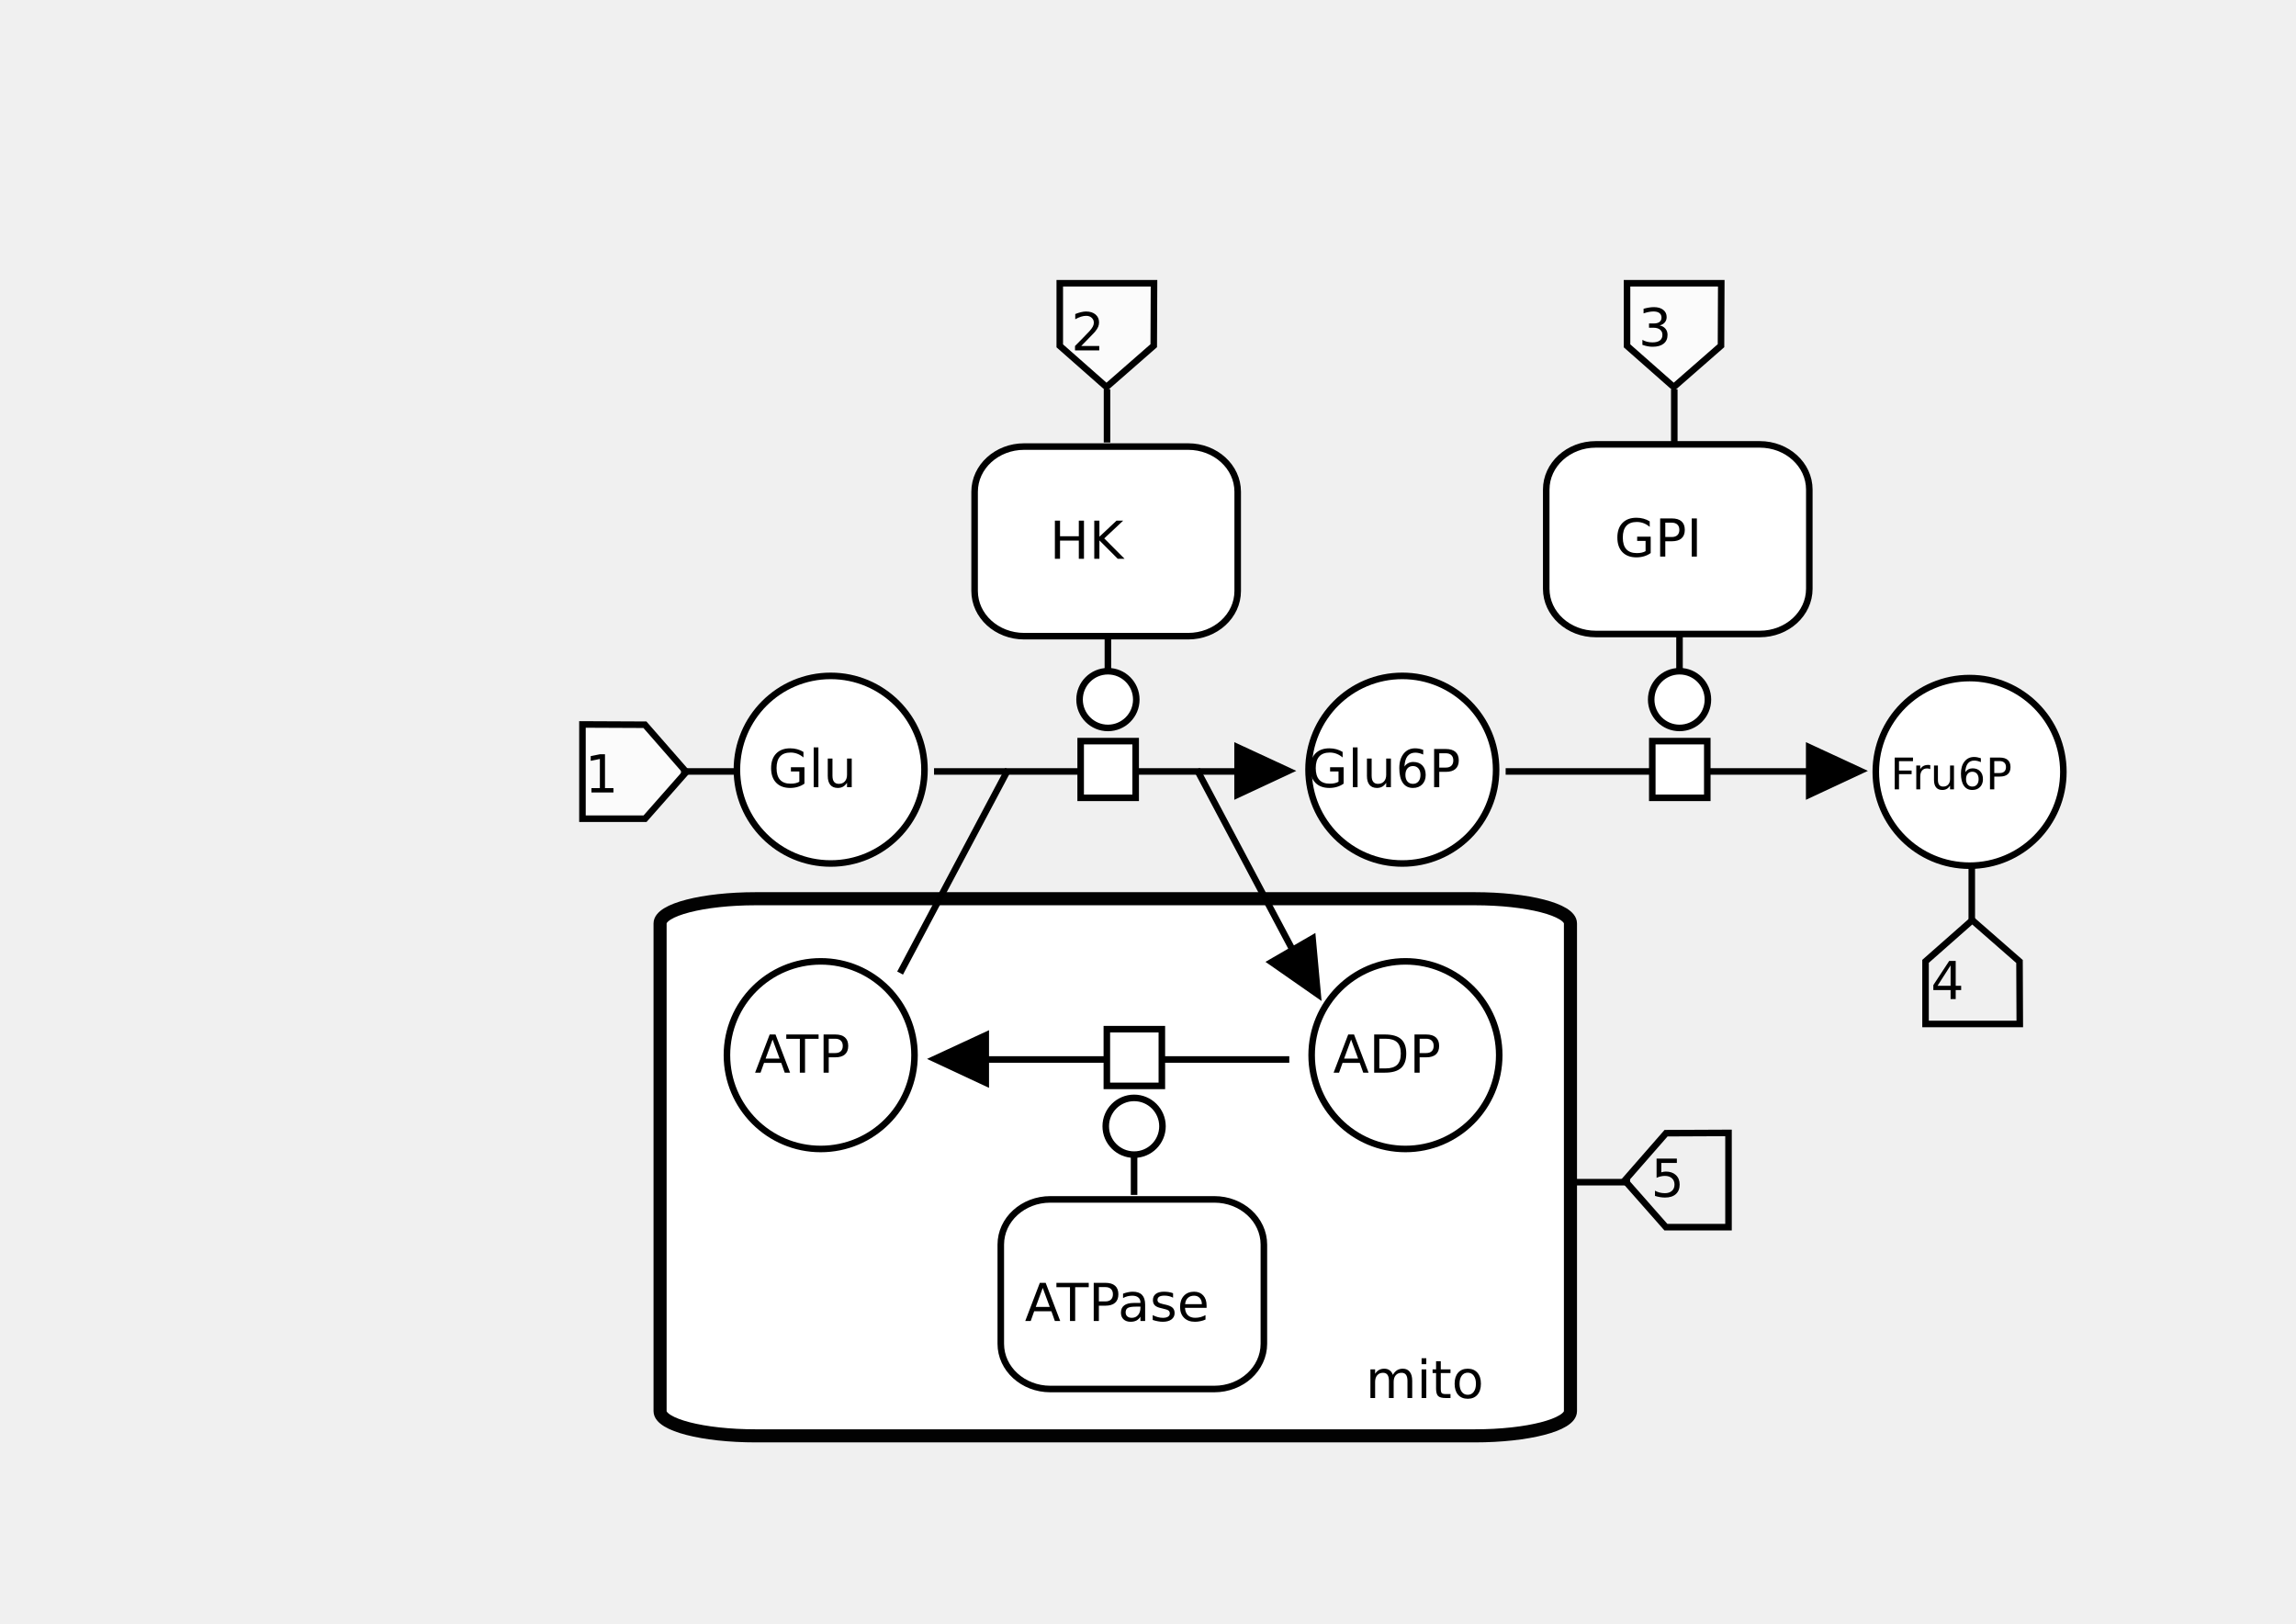
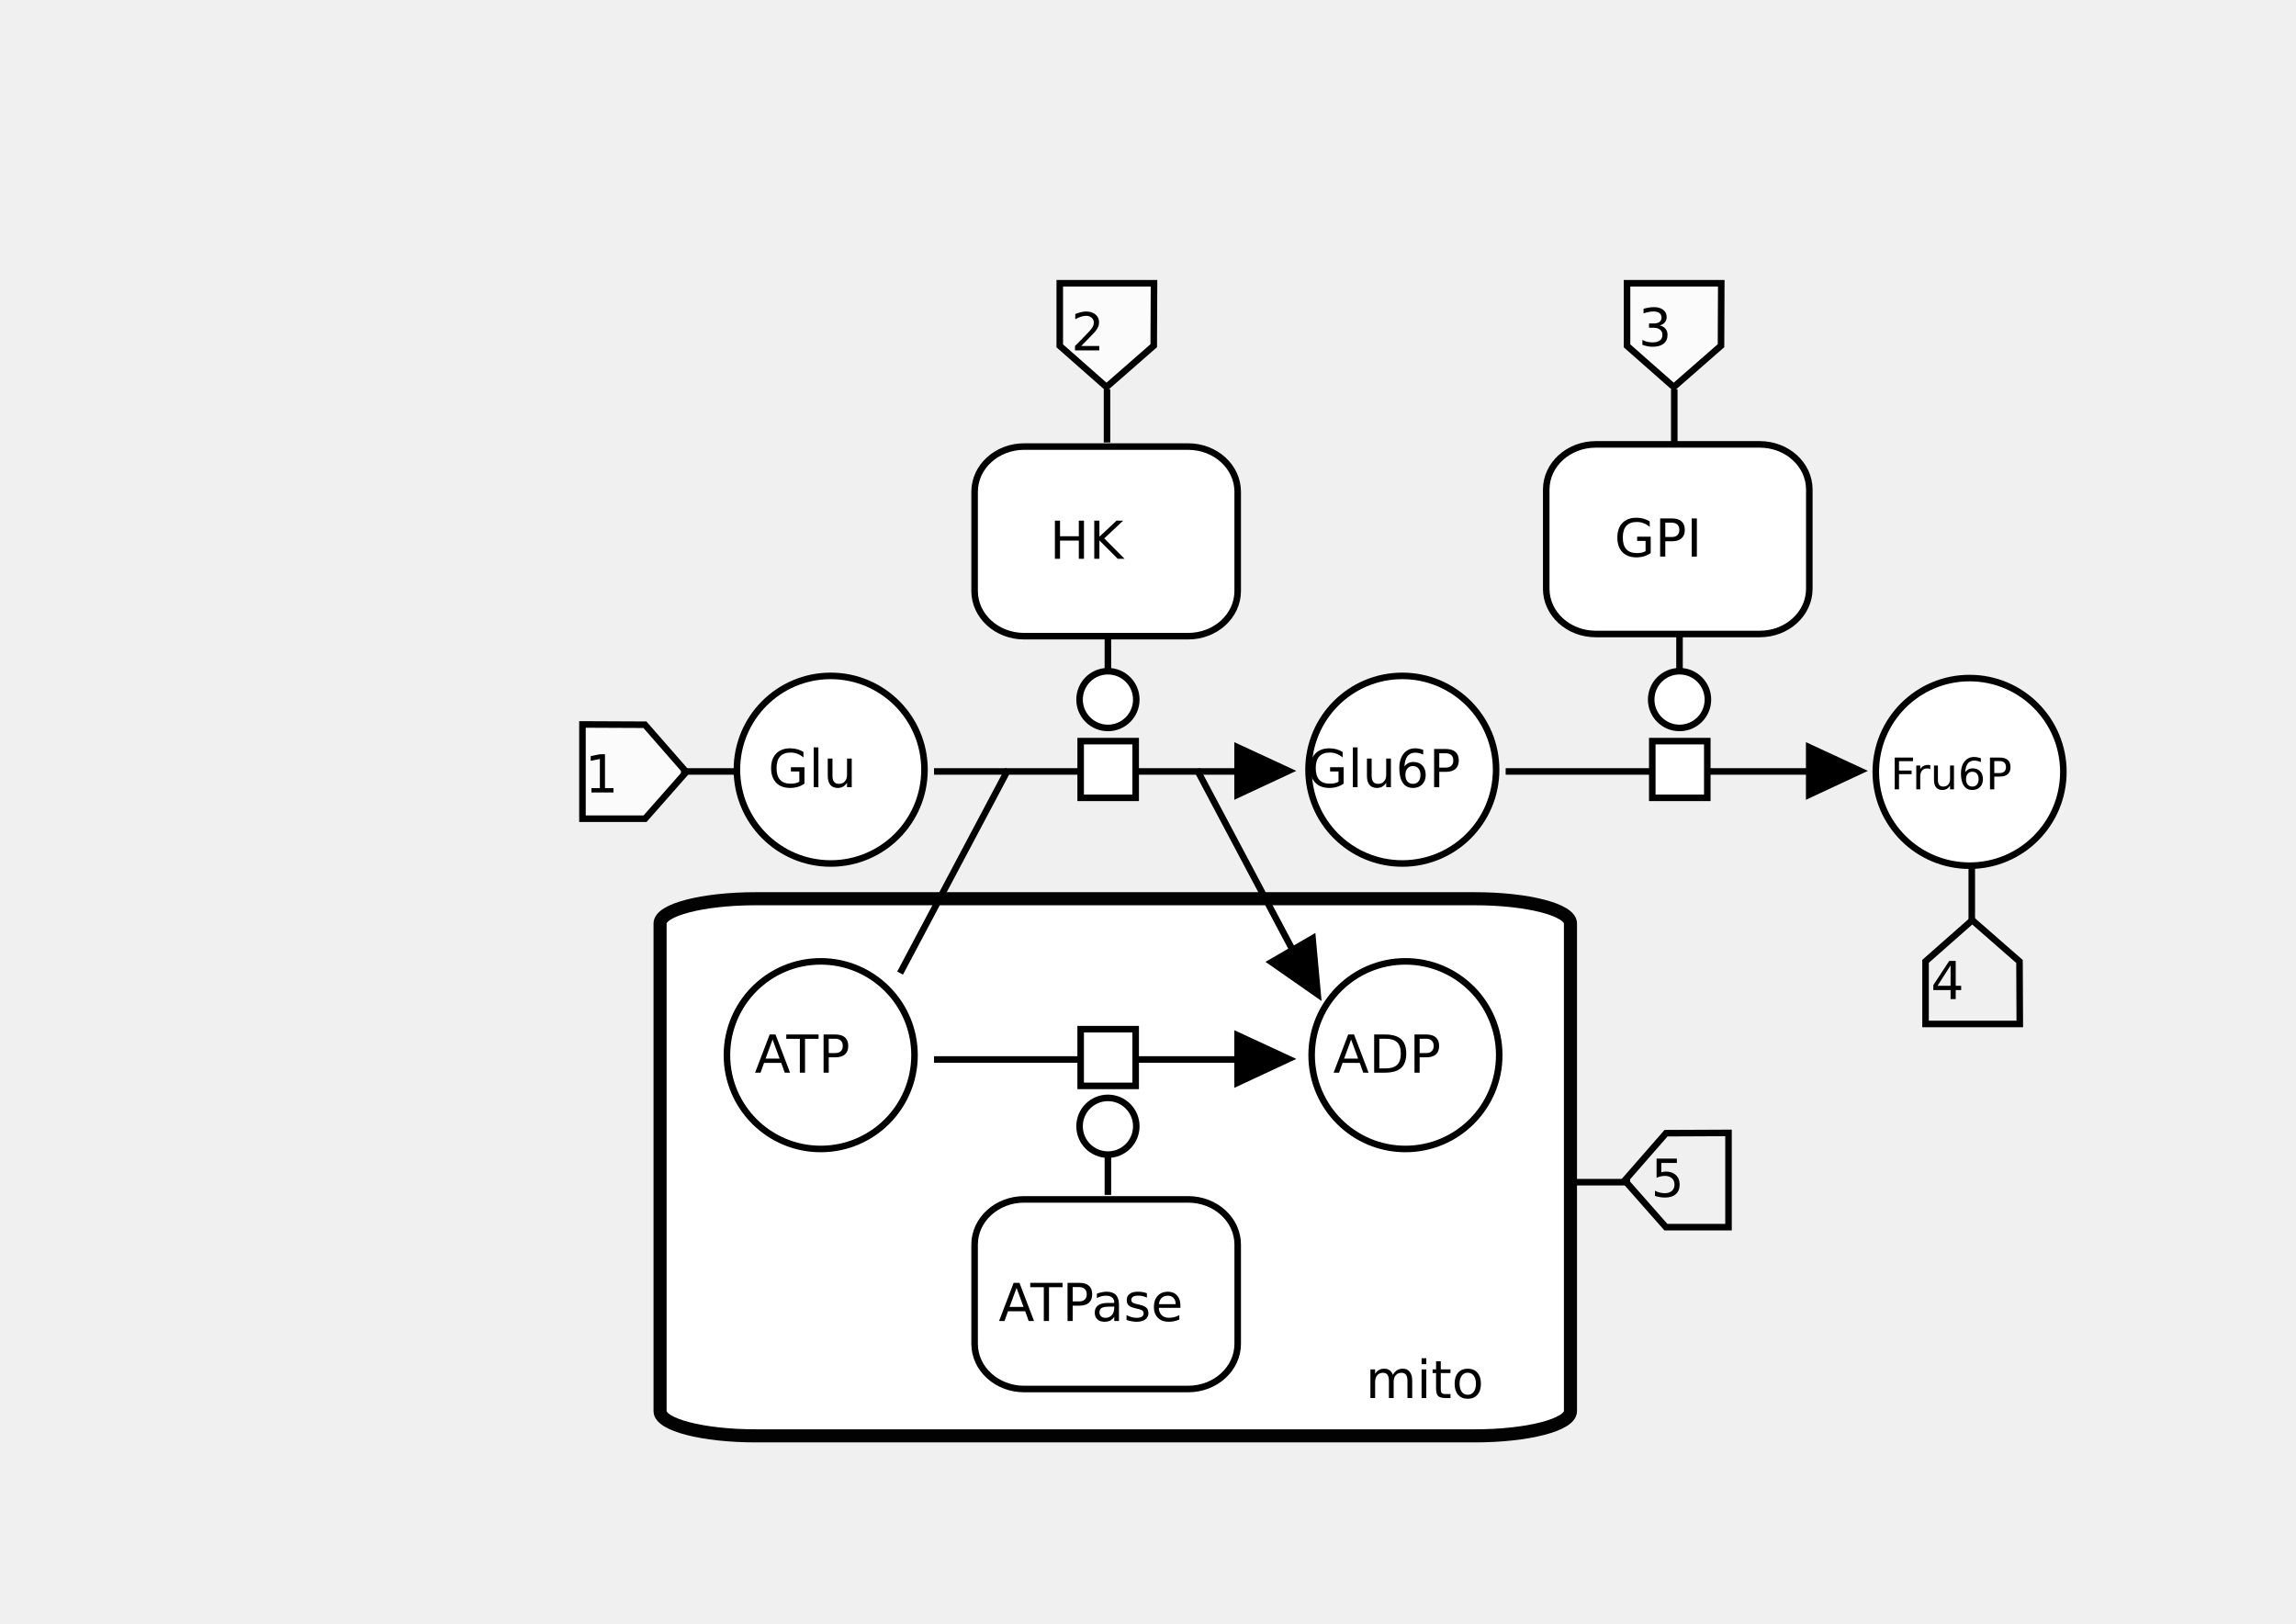
<svg xmlns="http://www.w3.org/2000/svg" width="1052.362" height="744.094" id="svg2" version="1.0">
  <defs id="defs4">
    <marker orient="auto" refY="0.0" refX="0.0" id="Arrow1Mend" style="overflow:visible;">
      <path id="path2972" d="M 0.0,0.0 L 5.0,-5.0 L -12.5,0.0 L 5.0,5.0 L 0.0,0.0 z " style="fill-rule:evenodd;stroke:#000000;stroke-width:1.0pt;marker-start:none;" transform="scale(0.4) rotate(180) translate(10,0)" />
    </marker>
    <marker orient="auto" refY="0.0" refX="0.0" id="Arrow1Lend" style="overflow:visible;">
      <path id="path2978" d="M 0.0,0.0 L 5.0,-5.0 L -12.5,0.0 L 5.0,5.0 L 0.0,0.0 z " style="fill-rule:evenodd;stroke:#000000;stroke-width:1.0pt;marker-start:none;" transform="scale(0.8) rotate(180) translate(12.5,0)" />
    </marker>
  </defs>
  <g id="layer2" style="opacity:1">
    <path style="fill:none;fill-opacity:0.75;fill-rule:evenodd;stroke:black;stroke-width:3;stroke-linecap:butt;stroke-linejoin:miter;stroke-miterlimit:4;stroke-dasharray:none;stroke-opacity:1" d="M 792.257,519.178 L 763.626,519.306 L 744.69,540.968 L 763.561,562.375 L 792.257,562.375 L 792.257,519.178 z " id="path3452" />
    <rect ry="11.314" y="411.859" x="302.545" height="246.148" width="417.268" id="rect3522" style="opacity:0.99;fill:white;fill-opacity:1;fill-rule:nonzero;stroke:black;stroke-width:6;stroke-linecap:round;stroke-miterlimit:4;stroke-dasharray:none;stroke-dashoffset:0;stroke-opacity:1" rx="43.841" />
    <path style="fill:#ffffff;fill-opacity:1;fill-rule:nonzero;stroke:#000000;stroke-width:4.089;stroke-linecap:round;stroke-miterlimit:4;stroke-dasharray:none;stroke-dashoffset:0;stroke-opacity:1" id="path3524" d="M 363.655 267.302 A 58.589 58.589 0 1 1  246.477,267.302 A 58.589 58.589 0 1 1  363.655 267.302 z" transform="matrix(0.7337277,0,0,0.7337277,152.3403,287.4231)" />
    <text id="text3526" y="491.57" x="377.291" style="font-size:12px;font-style:normal;font-weight:normal;fill:#000000;fill-opacity:1;stroke:none;stroke-width:1px;stroke-linecap:butt;stroke-linejoin:miter;stroke-opacity:1;font-family:Bitstream Vera Sans" xml:space="preserve">
      <tspan id="tspan3528" style="font-size:24px;font-weight:normal;text-align:center;text-anchor:middle" y="491.57" x="377.291">ATP</tspan>
    </text>
    <path transform="matrix(0.7337277,0,0,0.7337277,420.3403,287.4231)" d="M 363.655 267.302 A 58.589 58.589 0 1 1  246.477,267.302 A 58.589 58.589 0 1 1  363.655 267.302 z" id="path3530" style="fill:#ffffff;fill-opacity:1;fill-rule:nonzero;stroke:#000000;stroke-width:4.089;stroke-linecap:round;stroke-miterlimit:4;stroke-dasharray:none;stroke-dashoffset:0;stroke-opacity:1" />
    <text xml:space="preserve" style="font-size:12px;font-style:normal;font-weight:normal;fill:#000000;fill-opacity:1;stroke:none;stroke-width:1px;stroke-linecap:butt;stroke-linejoin:miter;stroke-opacity:1;font-family:Bitstream Vera Sans" x="645.291" y="491.57" id="text3532">
      <tspan x="645.291" y="491.57" style="font-size:24px;font-weight:normal;text-align:center;text-anchor:middle" id="tspan3534">ADP</tspan>
    </text>
-     <rect style="opacity:1;fill:#ffffff;fill-opacity:1;fill-rule:nonzero;stroke:#000000;stroke-width:3;stroke-miterlimit:4;stroke-dasharray:none;stroke-opacity:1" id="rect3191" width="120.587" height="86.897" x="458.706" y="549.646" ry="20.714" rx="22.714" />
-     <text xml:space="preserve" style="font-size:12px;font-style:normal;font-weight:normal;opacity:1;fill:#000000;fill-opacity:1;stroke:none;stroke-width:1px;stroke-linecap:butt;stroke-linejoin:miter;stroke-opacity:1;font-family:Bitstream Vera Sans" x="521.558" y="605.386" id="text3307">
-       <tspan x="521.558" y="605.386" style="font-size:24px;font-weight:normal;text-align:center;text-anchor:middle" id="tspan3309">ATPase</tspan>
+     <rect style="opacity:1;fill:white;fill-opacity:1;fill-rule:nonzero;stroke:black;stroke-width:3;stroke-miterlimit:4;stroke-dasharray:none;stroke-opacity:1" id="rect3191" width="120.587" height="86.897" x="446.706" y="549.646" ry="20.714" rx="22.714" />
+     <text xml:space="preserve" style="font-size:12px;font-style:normal;font-weight:normal;opacity:1;fill:black;fill-opacity:1;stroke:none;stroke-width:1px;stroke-linecap:butt;stroke-linejoin:miter;stroke-opacity:1;font-family:Bitstream Vera Sans" x="509.558" y="605.386" id="text3307">
+       <tspan x="509.558" y="605.386" style="font-size:24px;font-weight:normal;text-align:center;text-anchor:middle" id="tspan3309">ATPase</tspan>
    </text>
-     <g id="g2233" transform="matrix(-1,0,0,1,1019.052,0)">
-       <path id="path3331" d="M 428.113,485.529 L 569.569,485.529" style="fill:none;fill-opacity:0.75;fill-rule:evenodd;stroke:#000000;stroke-width:3;stroke-linecap:butt;stroke-linejoin:miter;stroke-miterlimit:4;stroke-dasharray:none;stroke-dashoffset:0;stroke-opacity:1" />
-       <path style="fill:#000000;fill-opacity:1;fill-rule:evenodd;stroke:#000000;stroke-width:2.492;stroke-linecap:butt;stroke-linejoin:miter;stroke-miterlimit:4;stroke-dasharray:none;stroke-opacity:1" d="M 591.193,485.268 L 566.983,474.054 L 566.983,496.572 L 591.193,485.268 z " id="path3333" />
-     </g>
-     <rect ry="12.606" rx="0" y="507.317" x="471.629" height="25.212" width="26" id="rect3335" style="fill:#ffffff;fill-opacity:1;fill-rule:nonzero;stroke:#000000;stroke-width:3;stroke-linecap:round;stroke-miterlimit:4;stroke-dasharray:none;stroke-dashoffset:0;stroke-opacity:1" transform="matrix(0,1,1,0,0,0)" />
-     <g id="g3277" transform="translate(12.5,0)">
+     <path style="fill:none;fill-opacity:0.75;fill-rule:evenodd;stroke:#000000;stroke-width:3;stroke-linecap:butt;stroke-linejoin:miter;stroke-miterlimit:4;stroke-dasharray:none;stroke-dashoffset:0;stroke-opacity:1" d="M 428.113,485.529 L 569.569,485.529" id="path3331" />
+     <path id="path3333" d="M 591.193,485.268 L 566.983,474.054 L 566.983,496.572 L 591.193,485.268 z " style="fill:#000000;fill-opacity:1;fill-rule:evenodd;stroke:#000000;stroke-width:2.492;stroke-linecap:butt;stroke-linejoin:miter;stroke-miterlimit:4;stroke-dasharray:none;stroke-opacity:1" />
+     <rect ry="12.606" rx="0" y="495.317" x="471.629" height="25.212" width="26" id="rect3335" style="fill:#ffffff;fill-opacity:1;fill-rule:nonzero;stroke:#000000;stroke-width:3;stroke-linecap:round;stroke-miterlimit:4;stroke-dasharray:none;stroke-dashoffset:0;stroke-opacity:1" transform="matrix(0,1,1,0,0,0)" />
+     <g id="g3277" transform="translate(0.5,0)">
      <path style="fill:none;fill-opacity:0.75;fill-rule:evenodd;stroke:#000000;stroke-width:3;stroke-linecap:butt;stroke-linejoin:miter;stroke-miterlimit:4;stroke-dasharray:none;stroke-dashoffset:0;stroke-opacity:1" d="M 507.3,521.706 L 507.3,547.593" id="path3343" />
      <path transform="translate(89.31417,66.03657)" d="M 431 450.095 A 13 13 0 1 1  405,450.095 A 13 13 0 1 1  431 450.095 z" id="path3305" style="opacity:1;fill:#ffffff;fill-opacity:1;fill-rule:nonzero;stroke:#000000;stroke-width:3;stroke-linecap:round;stroke-miterlimit:4;stroke-dasharray:none;stroke-dashoffset:0;stroke-opacity:1" />
    </g>
    <path id="path3555" d="M 266.964,331.989 L 295.595,332.117 L 314.531,353.779 L 295.659,375.186 L 266.964,375.186 L 266.964,331.989 z " style="fill:#ffffff;fill-opacity:0.75;fill-rule:evenodd;stroke:#000000;stroke-width:3;stroke-linecap:butt;stroke-linejoin:miter;stroke-miterlimit:4;stroke-dasharray:none;stroke-opacity:1" />
    <path style="fill:#ffffff;fill-opacity:1;fill-rule:nonzero;stroke:#000000;stroke-width:4.089;stroke-linecap:round;stroke-miterlimit:4;stroke-dasharray:none;stroke-dashoffset:0;stroke-opacity:1" id="path2258" d="M 363.655 267.302 A 58.589 58.589 0 1 1  246.477,267.302 A 58.589 58.589 0 1 1  363.655 267.302 z" transform="matrix(0.7337277,0,0,0.7337277,156.9118,156.5997)" />
    <text id="text2260" y="360.746" x="381.863" style="font-size:12px;font-style:normal;font-weight:normal;fill:#000000;fill-opacity:1;stroke:none;stroke-width:1px;stroke-linecap:butt;stroke-linejoin:miter;stroke-opacity:1;font-family:Bitstream Vera Sans" xml:space="preserve">
      <tspan id="tspan2262" style="font-size:24px;font-weight:normal;text-align:center;text-anchor:middle" y="360.746" x="381.863">Glu</tspan>
    </text>
    <path transform="matrix(0.7337277,0,0,0.7337277,418.9119,156.5997)" d="M 363.655 267.302 A 58.589 58.589 0 1 1  246.477,267.302 A 58.589 58.589 0 1 1  363.655 267.302 z" id="path2264" style="fill:#ffffff;fill-opacity:1;fill-rule:nonzero;stroke:#000000;stroke-width:4.089;stroke-linecap:round;stroke-miterlimit:4;stroke-dasharray:none;stroke-dashoffset:0;stroke-opacity:1" />
    <text xml:space="preserve" style="font-size:12px;font-style:normal;font-weight:normal;fill:#000000;fill-opacity:1;stroke:none;stroke-width:1px;stroke-linecap:butt;stroke-linejoin:miter;stroke-opacity:1;font-family:Bitstream Vera Sans" x="643.863" y="360.746" id="text2266">
      <tspan x="643.863" y="360.746" style="font-size:24px;font-weight:normal;text-align:center;text-anchor:middle" id="tspan2268">Glu6P</tspan>
    </text>
    <path style="fill:#ffffff;fill-opacity:1;fill-rule:nonzero;stroke:#000000;stroke-width:4.089;stroke-linecap:round;stroke-miterlimit:4;stroke-dasharray:none;stroke-dashoffset:0;stroke-opacity:1" id="path2270" d="M 363.655 267.302 A 58.589 58.589 0 1 1  246.477,267.302 A 58.589 58.589 0 1 1  363.655 267.302 z" transform="matrix(0.7337277,0,0,0.7337277,678.9118,157.5997)" />
    <text id="text2272" y="361.746" x="903.863" style="font-size:12px;font-style:normal;font-weight:normal;fill:#000000;fill-opacity:1;stroke:none;stroke-width:1px;stroke-linecap:butt;stroke-linejoin:miter;stroke-opacity:1;font-family:Bitstream Vera Sans" xml:space="preserve">
      <tspan id="tspan2274" style="font-size:20px;font-weight:normal;text-align:center;text-anchor:middle" y="361.746" x="903.863">Fru6P</tspan>
    </text>
    <text xml:space="preserve" style="font-size:12px;font-style:normal;font-weight:normal;opacity:1;fill:black;fill-opacity:1;stroke:none;stroke-width:1px;stroke-linecap:butt;stroke-linejoin:miter;stroke-opacity:1;font-family:Bitstream Vera Sans" x="662.545" y="640.673" id="text3251">
      <tspan x="662.545" y="640.673" style="font-size:24px;font-weight:normal;text-align:center;text-anchor:middle" id="tspan3253">mito</tspan>
    </text>
    <g id="g3297">
      <path style="fill:none;fill-opacity:0.75;fill-rule:evenodd;stroke:#000000;stroke-width:3;stroke-linecap:butt;stroke-linejoin:miter;stroke-miterlimit:4;stroke-dasharray:none;stroke-dashoffset:0;stroke-opacity:1" d="M 428.113,353.529 L 569.569,353.529" id="path3259" />
      <path id="path3261" d="M 591.193,353.268 L 566.983,342.054 L 566.983,364.572 L 591.193,353.268 z " style="fill:#000000;fill-opacity:1;fill-rule:evenodd;stroke:#000000;stroke-width:2.492;stroke-linecap:butt;stroke-linejoin:miter;stroke-miterlimit:4;stroke-dasharray:none;stroke-opacity:1" />
      <rect ry="12.606" rx="0" y="495.317" x="339.629" height="25.212" width="26" id="rect3263" style="fill:#ffffff;fill-opacity:1;fill-rule:nonzero;stroke:#000000;stroke-width:3;stroke-linecap:round;stroke-miterlimit:4;stroke-dasharray:none;stroke-dashoffset:0;stroke-opacity:1" transform="matrix(0,1,1,0,0,0)" />
    </g>
    <path style="fill:none;fill-opacity:0.75;fill-rule:evenodd;stroke:#000000;stroke-width:3;stroke-linecap:butt;stroke-linejoin:miter;stroke-miterlimit:4;stroke-dasharray:none;stroke-dashoffset:0;stroke-opacity:1" d="M 690.113,353.529 L 831.569,353.529" id="path3265" />
    <path id="path3267" d="M 853.193,353.268 L 828.983,342.054 L 828.983,364.572 L 853.193,353.268 z " style="fill:#000000;fill-opacity:1;fill-rule:evenodd;stroke:#000000;stroke-width:2.492;stroke-linecap:butt;stroke-linejoin:miter;stroke-miterlimit:4;stroke-dasharray:none;stroke-opacity:1" />
    <rect ry="12.606" rx="0" y="757.317" x="339.629" height="25.212" width="26" id="rect3269" style="fill:#ffffff;fill-opacity:1;fill-rule:nonzero;stroke:#000000;stroke-width:3;stroke-linecap:round;stroke-miterlimit:4;stroke-dasharray:none;stroke-dashoffset:0;stroke-opacity:1" transform="matrix(0,1,1,0,0,0)" />
    <g transform="matrix(1,0,0,-1,0.5,836.7237)" id="g3281">
      <path id="path3283" d="M 507.3,521.706 L 507.3,547.593" style="fill:none;fill-opacity:0.75;fill-rule:evenodd;stroke:#000000;stroke-width:3;stroke-linecap:butt;stroke-linejoin:miter;stroke-miterlimit:4;stroke-dasharray:none;stroke-dashoffset:0;stroke-opacity:1" />
      <path style="opacity:1;fill:#ffffff;fill-opacity:1;fill-rule:nonzero;stroke:#000000;stroke-width:3;stroke-linecap:round;stroke-miterlimit:4;stroke-dasharray:none;stroke-dashoffset:0;stroke-opacity:1" id="path3285" d="M 431 450.095 A 13 13 0 1 1  405,450.095 A 13 13 0 1 1  431 450.095 z" transform="translate(89.31417,66.03657)" />
    </g>
    <g id="g3287" transform="matrix(1,0,0,-1,262.5,836.7237)">
      <path style="fill:none;fill-opacity:0.75;fill-rule:evenodd;stroke:#000000;stroke-width:3;stroke-linecap:butt;stroke-linejoin:miter;stroke-miterlimit:4;stroke-dasharray:none;stroke-dashoffset:0;stroke-opacity:1" d="M 507.3,521.706 L 507.3,547.593" id="path3289" />
      <path transform="translate(89.31417,66.03657)" d="M 431 450.095 A 13 13 0 1 1  405,450.095 A 13 13 0 1 1  431 450.095 z" id="path3291" style="opacity:1;fill:#ffffff;fill-opacity:1;fill-rule:nonzero;stroke:#000000;stroke-width:3;stroke-linecap:round;stroke-miterlimit:4;stroke-dasharray:none;stroke-dashoffset:0;stroke-opacity:1" />
    </g>
    <path style="fill:none;fill-opacity:0.75;fill-rule:evenodd;stroke:#000000;stroke-width:3;stroke-linecap:butt;stroke-linejoin:miter;stroke-miterlimit:4;stroke-dasharray:none;stroke-dashoffset:0;stroke-opacity:1" d="M 312.151,353.529 L 336.531,353.529" id="path3293" />
    <path id="path3549" d="M 925.76,469.25 L 925.633,440.619 L 903.97,421.683 L 882.563,440.555 L 882.563,469.25 L 925.76,469.25 z " style="fill:none;fill-opacity:0.75;fill-rule:evenodd;stroke:black;stroke-width:3;stroke-linecap:butt;stroke-linejoin:miter;stroke-miterlimit:4;stroke-dasharray:none;stroke-opacity:1" />
    <path id="path3310" d="M 903.755,397.339 L 903.755,421.719" style="fill:none;fill-opacity:0.75;fill-rule:evenodd;stroke:black;stroke-width:3;stroke-linecap:butt;stroke-linejoin:miter;stroke-miterlimit:4;stroke-dasharray:none;stroke-dashoffset:0;stroke-opacity:1" />
    <path id="path3328" d="M 788.94,129.796 L 788.812,158.427 L 767.15,177.364 L 745.743,158.492 L 745.743,129.796 L 788.94,129.796 z " style="fill:white;fill-opacity:0.75;fill-rule:evenodd;stroke:black;stroke-width:3;stroke-linecap:butt;stroke-linejoin:miter;stroke-miterlimit:4;stroke-dasharray:none;stroke-opacity:1" />
    <path id="path3332" d="M 767.4,178.398 L 767.4,202.778" style="fill:none;fill-opacity:0.75;fill-rule:evenodd;stroke:black;stroke-width:3;stroke-linecap:butt;stroke-linejoin:miter;stroke-miterlimit:4;stroke-dasharray:none;stroke-dashoffset:0;stroke-opacity:1" />
    <path style="fill:white;fill-opacity:0.75;fill-rule:evenodd;stroke:black;stroke-width:3;stroke-linecap:butt;stroke-linejoin:miter;stroke-miterlimit:4;stroke-dasharray:none;stroke-opacity:1" d="M 528.94,129.796 L 528.812,158.427 L 507.15,177.364 L 485.743,158.492 L 485.743,129.796 L 528.94,129.796 z " id="path3338" />
    <path style="fill:none;fill-opacity:0.75;fill-rule:evenodd;stroke:black;stroke-width:3;stroke-linecap:butt;stroke-linejoin:miter;stroke-miterlimit:4;stroke-dasharray:none;stroke-dashoffset:0;stroke-opacity:1" d="M 507.4,178.398 L 507.4,202.778" id="path3342" />
    <path id="path3344" d="M 412.557,445.931 L 462.089,352.593" style="fill:none;fill-opacity:0.75;fill-rule:evenodd;stroke:#000000;stroke-width:3;stroke-linecap:butt;stroke-linejoin:miter;stroke-miterlimit:4;stroke-dasharray:none;stroke-dashoffset:0;stroke-opacity:1" />
    <path style="fill:none;fill-opacity:0.75;fill-rule:evenodd;stroke:#000000;stroke-width:3;stroke-linecap:butt;stroke-linejoin:miter;stroke-miterlimit:4;stroke-dasharray:none;stroke-dashoffset:0;stroke-opacity:1" d="M 598.089,445.931 L 548.557,352.593" id="path3346" />
    <path style="fill:#000000;fill-opacity:1;fill-rule:evenodd;stroke:#000000;stroke-width:2.492;stroke-linecap:butt;stroke-linejoin:miter;stroke-miterlimit:4;stroke-dasharray:none;stroke-opacity:1" d="M 604.255,456.172 L 601.827,429.603 L 582.341,440.888 L 604.255,456.172 z " id="path3348" />
    <text xml:space="preserve" style="font-size:12px;font-style:normal;font-weight:normal;fill:#000000;fill-opacity:1;stroke:none;stroke-width:1px;stroke-linecap:butt;stroke-linejoin:miter;stroke-opacity:1;font-family:Bitstream Vera Sans" x="285.277" y="363.161" id="text3354">
      <tspan x="285.277" y="363.161" style="font-size:24px;font-weight:normal;text-align:center;text-anchor:middle" id="tspan3356">1</tspan>
    </text>
    <text xml:space="preserve" style="font-size:12px;font-style:normal;font-weight:normal;fill:black;fill-opacity:1;stroke:none;stroke-width:1px;stroke-linecap:butt;stroke-linejoin:miter;stroke-opacity:1;font-family:Bitstream Vera Sans" x="508.137" y="160.561" id="text3362">
      <tspan x="508.137" y="160.561" style="font-size:24px;font-weight:normal;text-align:center;text-anchor:middle" id="tspan3364">2</tspan>
    </text>
    <text xml:space="preserve" style="font-size:12px;font-style:normal;font-weight:normal;fill:black;fill-opacity:1;stroke:none;stroke-width:1px;stroke-linecap:butt;stroke-linejoin:miter;stroke-opacity:1;font-family:Bitstream Vera Sans" x="768.137" y="158.561" id="text3370">
      <tspan x="768.137" y="158.561" style="font-size:24px;font-weight:normal;text-align:center;text-anchor:middle" id="tspan3372">3</tspan>
    </text>
    <text id="text3374" y="457.853" x="902.137" style="font-size:12px;font-style:normal;font-weight:normal;fill:black;fill-opacity:1;stroke:none;stroke-width:1px;stroke-linecap:butt;stroke-linejoin:miter;stroke-opacity:1;font-family:Bitstream Vera Sans" xml:space="preserve">
      <tspan id="tspan3376" style="font-size:24px;font-weight:normal;text-align:center;text-anchor:middle" y="457.853" x="902.137">4</tspan>
    </text>
    <text xml:space="preserve" style="font-size:12px;font-style:normal;font-weight:normal;fill:black;fill-opacity:1;stroke:none;stroke-width:1px;stroke-linecap:butt;stroke-linejoin:miter;stroke-opacity:1;font-family:Bitstream Vera Sans" x="773.863" y="548.456" id="text3386">
      <tspan x="773.863" y="548.456" style="font-size:24px;font-weight:normal;text-align:center;text-anchor:middle" id="tspan3388">5</tspan>
    </text>
    <rect rx="22.714" ry="20.714" y="204.646" x="446.706" height="86.897" width="120.587" id="rect3181" style="opacity:1;fill:white;fill-opacity:1;fill-rule:nonzero;stroke:black;stroke-width:3;stroke-miterlimit:4;stroke-dasharray:none;stroke-opacity:1" />
    <text id="text3183" y="256.08" x="507.575" style="font-size:12px;font-style:normal;font-weight:normal;opacity:1;fill:black;fill-opacity:1;stroke:none;stroke-width:1px;stroke-linecap:butt;stroke-linejoin:miter;stroke-opacity:1;font-family:Bitstream Vera Sans" xml:space="preserve">
      <tspan id="tspan3185" style="font-size:24px;font-weight:normal;text-align:center;text-anchor:middle" y="256.08" x="507.575">HK</tspan>
    </text>
    <rect style="opacity:1;fill:white;fill-opacity:1;fill-rule:nonzero;stroke:black;stroke-width:3;stroke-miterlimit:4;stroke-dasharray:none;stroke-opacity:1" id="rect2809" width="120.587" height="86.897" x="708.706" y="203.646" ry="20.714" rx="22.714" />
    <text xml:space="preserve" style="font-size:12px;font-style:normal;font-weight:normal;opacity:1;fill:black;fill-opacity:1;stroke:none;stroke-width:1px;stroke-linecap:butt;stroke-linejoin:miter;stroke-opacity:1;font-family:Bitstream Vera Sans" x="769.575" y="255.08" id="text2811">
      <tspan x="769.575" y="255.08" style="font-size:24px;font-weight:normal;text-align:center;text-anchor:middle" id="tspan2813">GPI</tspan>
    </text>
    <path style="fill:none;fill-opacity:0.75;fill-rule:evenodd;stroke:black;stroke-width:3;stroke-linecap:butt;stroke-linejoin:miter;stroke-miterlimit:4;stroke-dasharray:none;stroke-dashoffset:0;stroke-opacity:1" d="M 747.128,541.758 L 722.749,541.758" id="path5361" />
  </g>
</svg>
